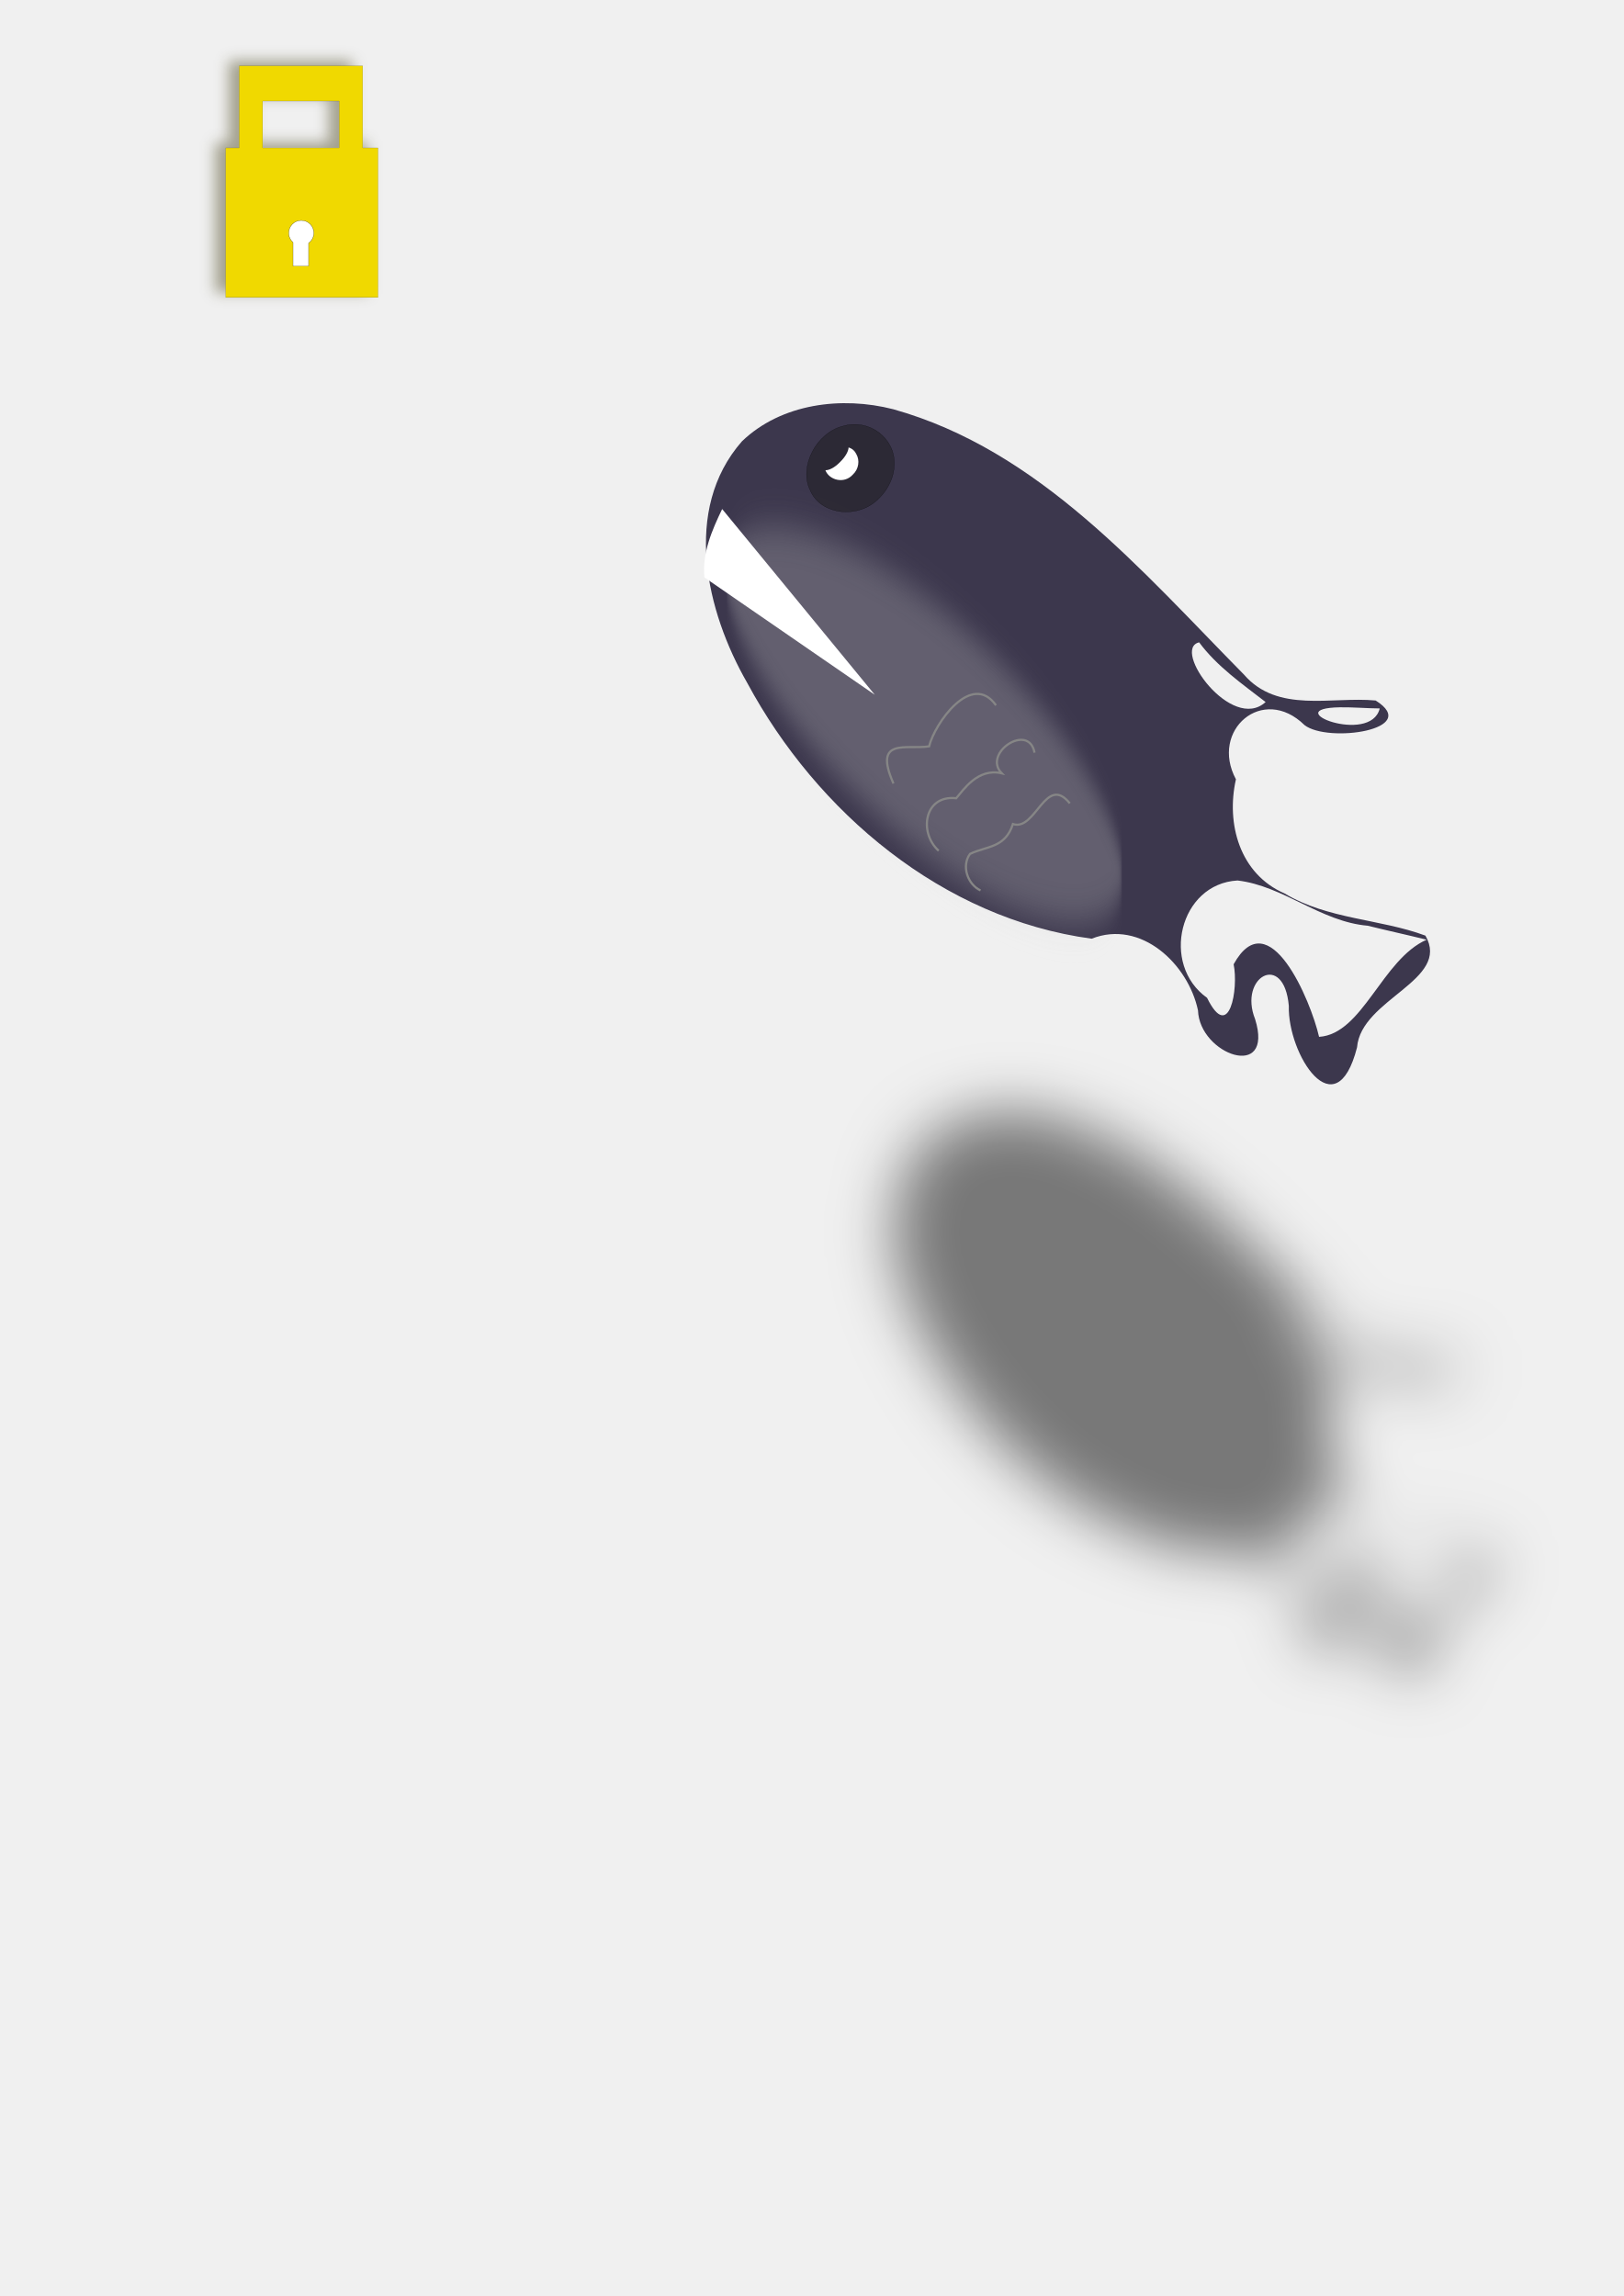
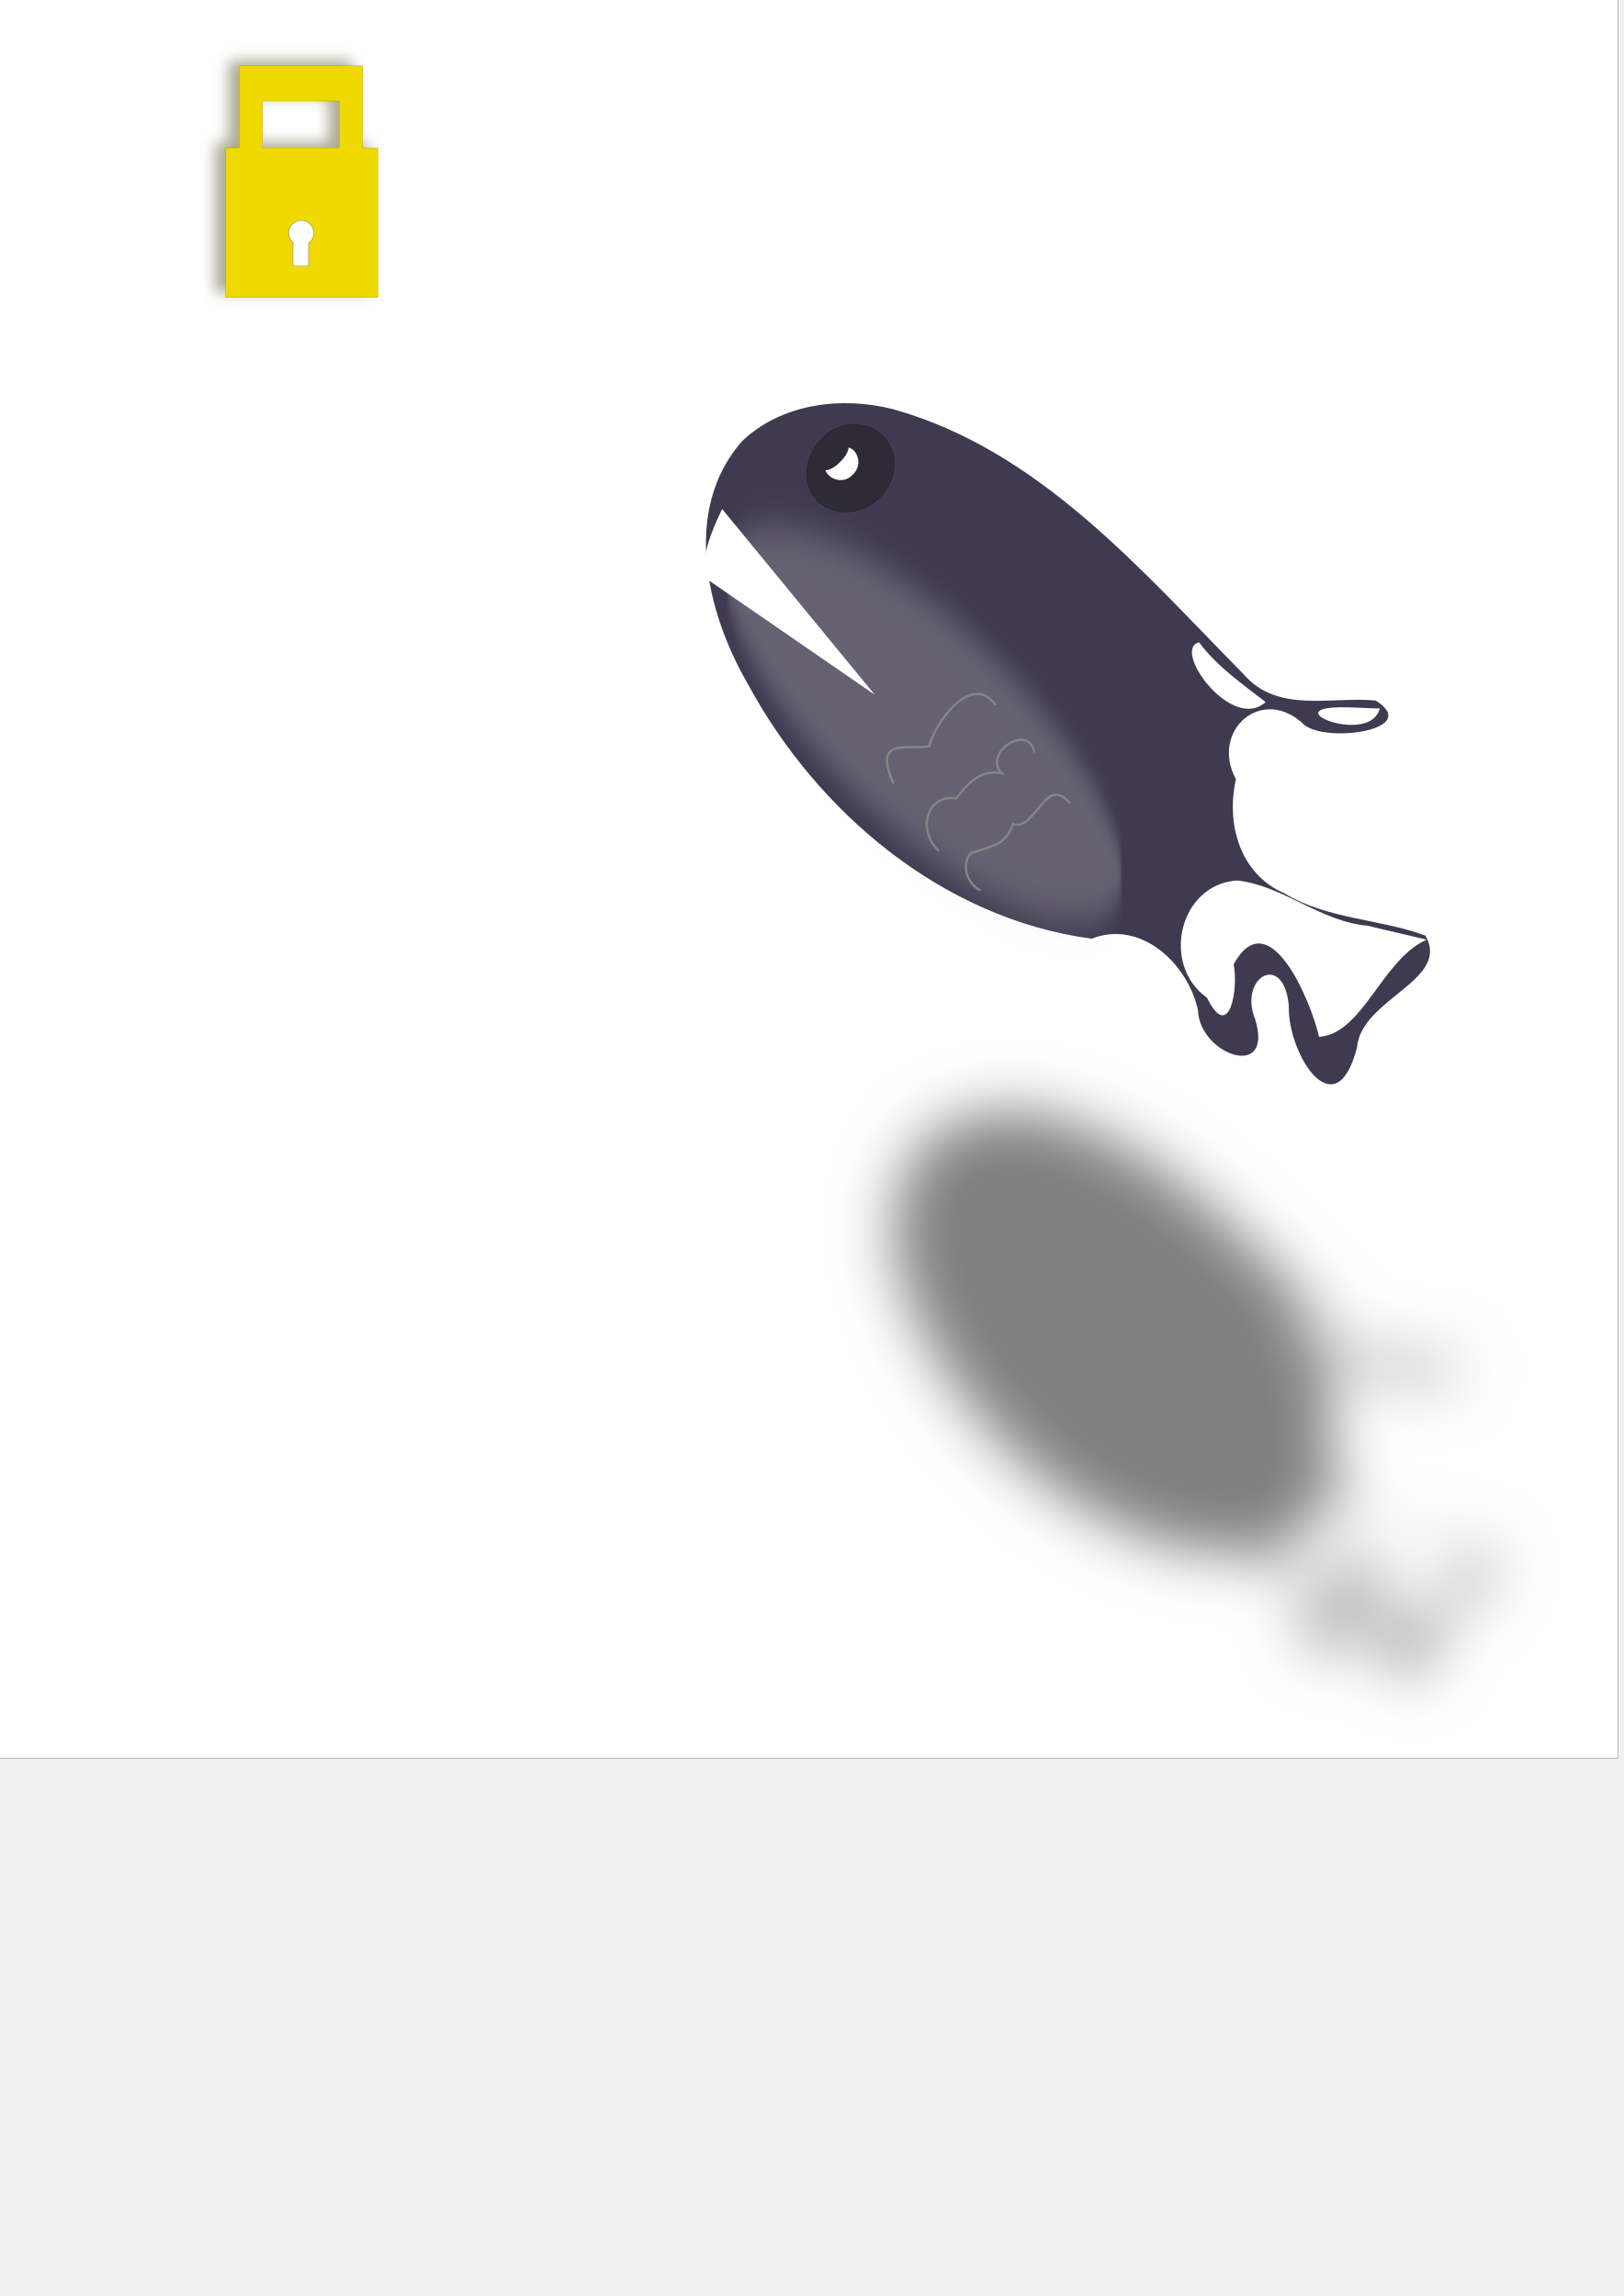
<svg xmlns="http://www.w3.org/2000/svg" width="210mm" height="297mm" viewBox="0 0 744.094 1052.362" id="svg2" version="1.1">
  <defs id="defs4">
    <filter style="color-interpolation-filters:sRGB" id="filter4188" x="-0.058" width="1.115" y="-0.155" height="1.31">
      <feGaussianBlur stdDeviation="5.765" id="feGaussianBlur4190" />
    </filter>
    <filter style="color-interpolation-filters:sRGB" id="filter4244" x="-0.106" width="1.212" y="-0.07" height="1.139">
      <feGaussianBlur stdDeviation="3.078" id="feGaussianBlur4246" />
    </filter>
    <filter style="color-interpolation-filters:sRGB" id="filter4283" x="-0.12" width="1.24" y="-0.128" height="1.255">
      <feGaussianBlur stdDeviation="16.606" id="feGaussianBlur4285" />
    </filter>
  </defs>
  <g id="layer1">
+     <rect style="opacity:1;fill:#ffffff;fill-opacity:1;stroke:#000000;stroke-width:0.1;stroke-linecap:round;stroke-linejoin:round;stroke-miterlimit:4;stroke-dasharray:none;stroke-dashoffset:0;stroke-opacity:1" id="rect4151" width="2082.935" height="874.792" x="-1341.483" y="-68.907" />
    <path style="opacity:0.5;fill:#000000;fill-opacity:1;stroke:none;stroke-width:2.54;stroke-linecap:round;stroke-linejoin:round;stroke-miterlimit:4;stroke-dasharray:none;stroke-dashoffset:0;stroke-opacity:1;filter:url(#filter4283)" d="m 440.753,209.085 c -17.048,0.196 -34.017,5.525 -46.471,17.494 -12.686,14.492 -17.133,32.269 -16.393,50.432 -0.843,3.903 -1.2,7.888 -0.785,11.93 l 2.242,1.545 c 2.855,16.625 9.415,32.976 17.395,46.838 31.963,59.341 89.627,108.033 157.811,117.209 22.606,-8.952 44.264,11.644 48.738,32.859 0.69,20.329 35.021,32.486 26.172,4.018 -7.722,-19.39 13.204,-31.198 15.455,-6.105 -0.646,22.079 21.471,57.138 31.256,19.064 1.805,-22.309 43.172,-30.759 31.34,-51.242 -20.88,-7.75 -44.742,-7.402 -64.561,-19.342 -20.557,-8.91 -26.868,-31.987 -22.277,-52.307 -12.069,-22.467 12.297,-43.608 31.418,-24.861 10.69,8.384 53.902,2.123 32.611,-11.254 -20.296,-1.926 -44.898,6.019 -60.379,-11.916 C 577.289,285.782 530.638,230.618 463.632,211.858 c -7.364,-1.89 -15.13,-2.862 -22.879,-2.773 z M 603.819,318.698 c 8.095,10.97 19.753,19.077 30.459,27.365 -15.493,14.097 -43.369,-24.356 -30.459,-27.365 z m 85.65,29.096 0.604,0.025 -0.604,-0.025 z m -18.852,0.678 c 5.324,0.053 10.636,0.485 15.961,0.525 -4.159,17.033 -47.18,-0.058 -18.244,-0.523 0.761,-0.01 1.523,-0.01 2.283,-0.002 z m -49.211,79.381 c 21.052,2.465 38.095,18.904 59.68,20.736 8.973,2.23 18.015,4.178 26.988,6.408 -20.466,8.993 -29.236,43.224 -49.297,44.527 -3.777,-16.54 -22.964,-62.527 -39.154,-33.273 2.312,11.121 -1.953,36.209 -12.178,15.395 -21.442,-15.268 -12.661,-52.301 13.961,-53.793 z m -1.77,83.416 0.535,0.119 -0.535,-0.119 z" id="path4250" transform="matrix(0.8262022,0,0,0.8262022,97.909,336.6076)" />
    <path style="opacity:1;fill:#342f00;fill-opacity:0.412;stroke:#000000;stroke-width:0.041;stroke-linecap:round;stroke-linejoin:round;stroke-miterlimit:4;stroke-dasharray:none;stroke-dashoffset:0;stroke-opacity:1;filter:url(#filter4244)" d="m 104.831,27.927 0,37.577 -6.194,0 0,68.548 69.787,0 0,-68.548 -7.02,0 0,-37.577 -56.572,0 z m 10.736,16.105 35.1,0 0,21.473 -35.1,0 0,-21.473 z" id="rect4197" />
    <path id="path4210" d="m 109.63,30.2 0,37.577 -6.194,0 0,68.548 69.787,0 0,-68.548 -7.02,0 0,-37.577 -56.572,0 z m 10.736,16.105 35.1,0 0,21.473 -35.1,0 0,-21.473 z" style="opacity:1;fill:#f0d900;fill-opacity:1;stroke:#000000;stroke-width:0.041;stroke-linecap:round;stroke-linejoin:round;stroke-miterlimit:4;stroke-dasharray:none;stroke-dashoffset:0;stroke-opacity:1" />
    <path style="opacity:0.772;fill:#06001d;fill-opacity:1;stroke:none;stroke-width:2.54;stroke-linecap:round;stroke-linejoin:round;stroke-miterlimit:4;stroke-dasharray:none;stroke-dashoffset:0;stroke-opacity:1" d="m 339.996,202.293 c -27.419,31.324 -16.399,77.986 2.46,110.745 31.963,59.341 89.627,108.033 157.811,117.209 22.606,-8.952 44.263,11.644 48.738,32.859 0.69,20.329 35.02,32.486 26.171,4.017 -7.722,-19.39 13.205,-31.198 15.456,-6.106 -0.646,22.079 21.471,57.139 31.256,19.065 1.805,-22.309 43.171,-30.759 31.339,-51.242 -20.88,-7.75 -44.741,-7.402 -64.56,-19.343 -20.557,-8.91 -26.869,-31.986 -22.278,-52.306 -12.069,-22.467 12.298,-43.61 31.419,-24.863 10.69,8.384 53.902,2.124 32.611,-11.253 -20.296,-1.926 -44.898,6.019 -60.379,-11.916 -47.036,-47.664 -93.688,-102.829 -160.694,-121.588 -23.564,-6.049 -51.235,-2.689 -69.349,14.721 z m 295.792,121.241 -0.604,-0.027 0.604,0.027 z m -3.494,1.177 c -4.159,17.033 -47.18,-0.058 -18.244,-0.523 6.088,-0.081 12.159,0.477 18.244,0.523 z m -19.691,9.795 c -3.391,-0.918 -3.776,-1.022 0,0 z M 579.993,321.778 c -15.493,14.097 -43.369,-24.355 -30.458,-27.364 8.095,10.97 19.752,19.076 30.458,27.364 z m 73.796,108.933 c -20.466,8.993 -29.236,43.225 -49.297,44.528 -3.777,-16.54 -22.963,-62.528 -39.153,-33.274 2.312,11.121 -1.954,36.208 -12.179,15.394 -21.442,-15.268 -12.661,-52.299 13.961,-53.791 21.052,2.465 38.095,18.903 59.68,20.735 8.973,2.23 18.014,4.178 26.988,6.408 z m -87.901,56.39 -0.536,-0.119 0.536,0.119 z" id="path4136" />
    <ellipse ry="44.643" rx="120.084" cy="285.577" cx="283.214" id="ellipse4148" style="opacity:0.592;fill:#c4c4c4;fill-opacity:0.482;stroke:none;stroke-width:2.54;stroke-linecap:round;stroke-linejoin:round;stroke-miterlimit:4;stroke-dasharray:none;stroke-dashoffset:0;stroke-opacity:1;filter:url(#filter4188)" transform="matrix(0.7071068,0.7071068,-0.7071068,0.7071068,425.2566,-69.84483)" />
    <path style="opacity:1;fill:#ffffff;fill-opacity:1;stroke:none;stroke-width:2.54;stroke-linecap:round;stroke-linejoin:round;stroke-miterlimit:4;stroke-dasharray:none;stroke-dashoffset:0;stroke-opacity:1" d="m 330.946,233.323 c -4.687,9.711 -9.258,20.304 -8.126,31.33 26.02,17.93 52.04,35.859 78.06,53.789 -23.311,-28.373 -46.623,-56.746 -69.934,-85.12 z" id="path4136-3" />
    <path style="fill:none;fill-rule:evenodd;stroke:#868686;stroke-width:1px;stroke-linecap:butt;stroke-linejoin:miter;stroke-opacity:1" d="m 456.416,323.26 c -11.215,-15.803 -28.091,8.379 -30.646,18.831 -10.277,1.606 -25.795,-4.336 -16.326,17.029" id="path4223" />
    <path style="fill:none;fill-rule:evenodd;stroke:#868686;stroke-width:1px;stroke-linecap:butt;stroke-linejoin:miter;stroke-opacity:1" d="m 474.094,344.978 c -2.603,-14.031 -24.081,0.264 -15.025,9.46 -11.047,-2.587 -17.593,7.724 -20.874,11.432 -14.671,-1.656 -17.274,15.74 -8.043,24.06" id="path4225" />
    <path style="fill:none;fill-rule:evenodd;stroke:#868686;stroke-width:1px;stroke-linecap:butt;stroke-linejoin:miter;stroke-opacity:1" d="m 490.256,368.211 c -11.052,-13.745 -15.635,12.989 -26.066,9.48 -3.563,11.051 -11.839,9.986 -19.648,13.679 -4.055,5.447 -1.144,14.003 4.803,16.743" id="path4227" />
    <path style="opacity:1;fill:#1b1b1b;fill-opacity:0.482;stroke:#000000;stroke-width:0.083;stroke-linecap:round;stroke-linejoin:round;stroke-miterlimit:4;stroke-dasharray:none;stroke-dashoffset:0;stroke-opacity:1" d="m 403.128,228.073 c -9.421,10.167 -27.106,8.039 -31.828,-3.353 -5.347,-10.553 2.689,-26.459 15.177,-29.457 11.876,-3.44 23.698,5.542 23.366,17.469 -0.005,5.492 -2.601,11.207 -6.714,15.341 z" id="path4150" />
    <path style="opacity:1;fill:#ffffff;fill-opacity:1;stroke:none;stroke-width:2.54;stroke-linecap:round;stroke-linejoin:round;stroke-miterlimit:4;stroke-dasharray:none;stroke-dashoffset:0;stroke-opacity:1" d="m 391.137,206.351 c -0.647,-0.602 -1.427,-1.004 -2.266,-1.261 -0.002,1.65 -1.443,4.314 -3.86,6.647 -2.533,2.651 -5.126,3.853 -6.76,3.78 1.671,4.475 8.538,6.499 12.565,2.025 2.759,-2.543 3.257,-6.569 1.614,-9.387 -0.332,-0.721 -0.772,-1.32 -1.293,-1.804 z" id="ellipse4154" />
    <path style="opacity:1;fill:#ffffff;fill-opacity:1;stroke:#000000;stroke-width:0.1;stroke-linecap:round;stroke-linejoin:round;stroke-miterlimit:4;stroke-dasharray:none;stroke-dashoffset:0;stroke-opacity:1" d="m 138.059,101.024 a 5.745,5.745 0 0 0 -5.744,5.746 5.745,5.745 0 0 0 1.971,4.326 l 0,10.908 7.143,0 0,-10.59 a 5.745,5.745 0 0 0 2.377,-4.645 5.745,5.745 0 0 0 -5.746,-5.746 z" id="rect4205" />
+     <text xml:space="preserve" style="font-style:normal;font-weight:normal;font-size:40px;line-height:125%;font-family:sans-serif;letter-spacing:0px;word-spacing:0px;fill:#000000;fill-opacity:1;stroke:none;stroke-width:1px;stroke-linecap:butt;stroke-linejoin:miter;stroke-opacity:1" x="-900" y="383.791" id="text4153">
+       <tspan id="tspan4155" x="-900" y="383.791" style="font-style:normal;font-variant:normal;font-weight:normal;font-stretch:normal;font-size:180px;font-family:STIXSizeFourSym;-inkscape-font-specification:STIXSizeFourSym">lockfish</tspan>
+     </text>
  </g>
</svg>
